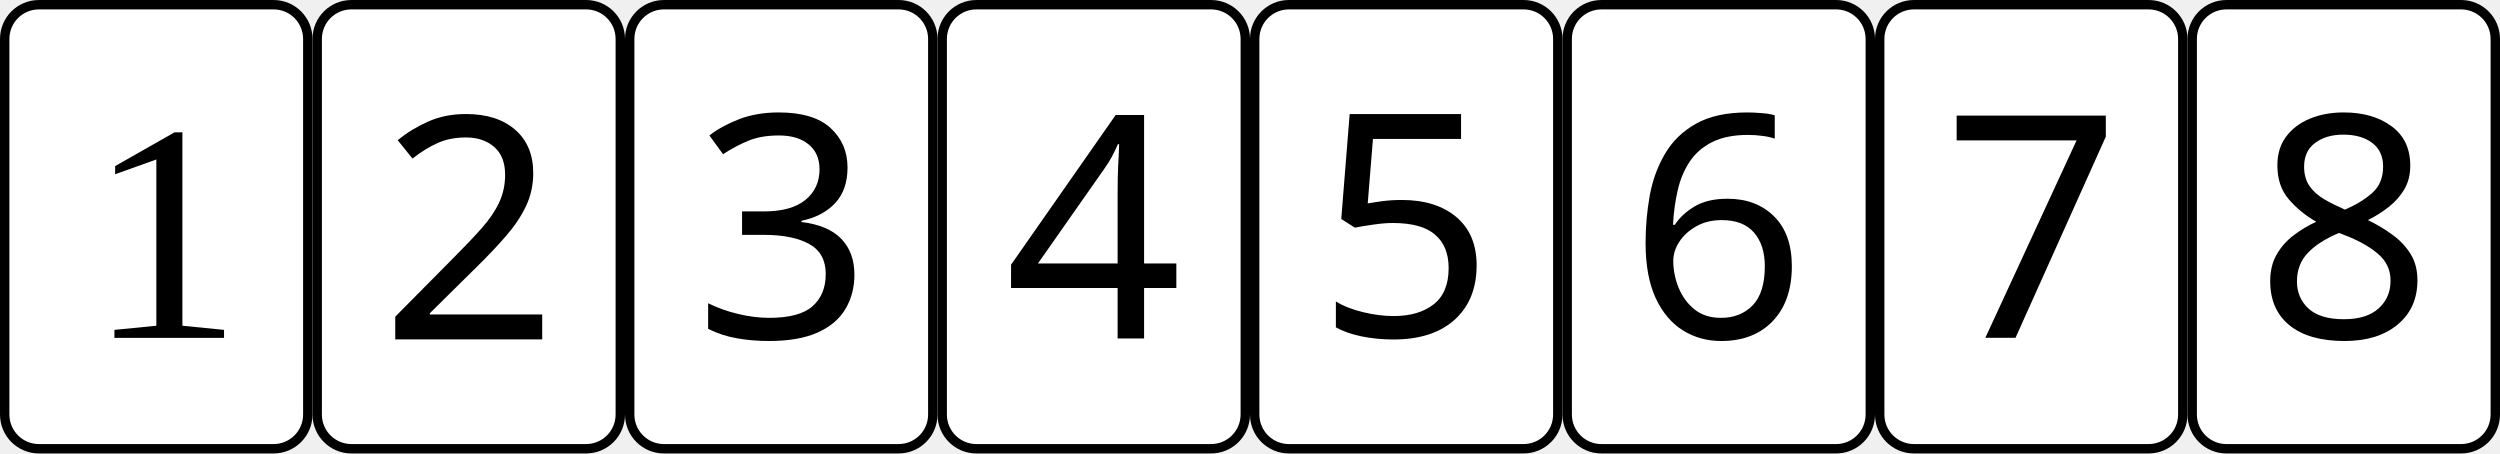
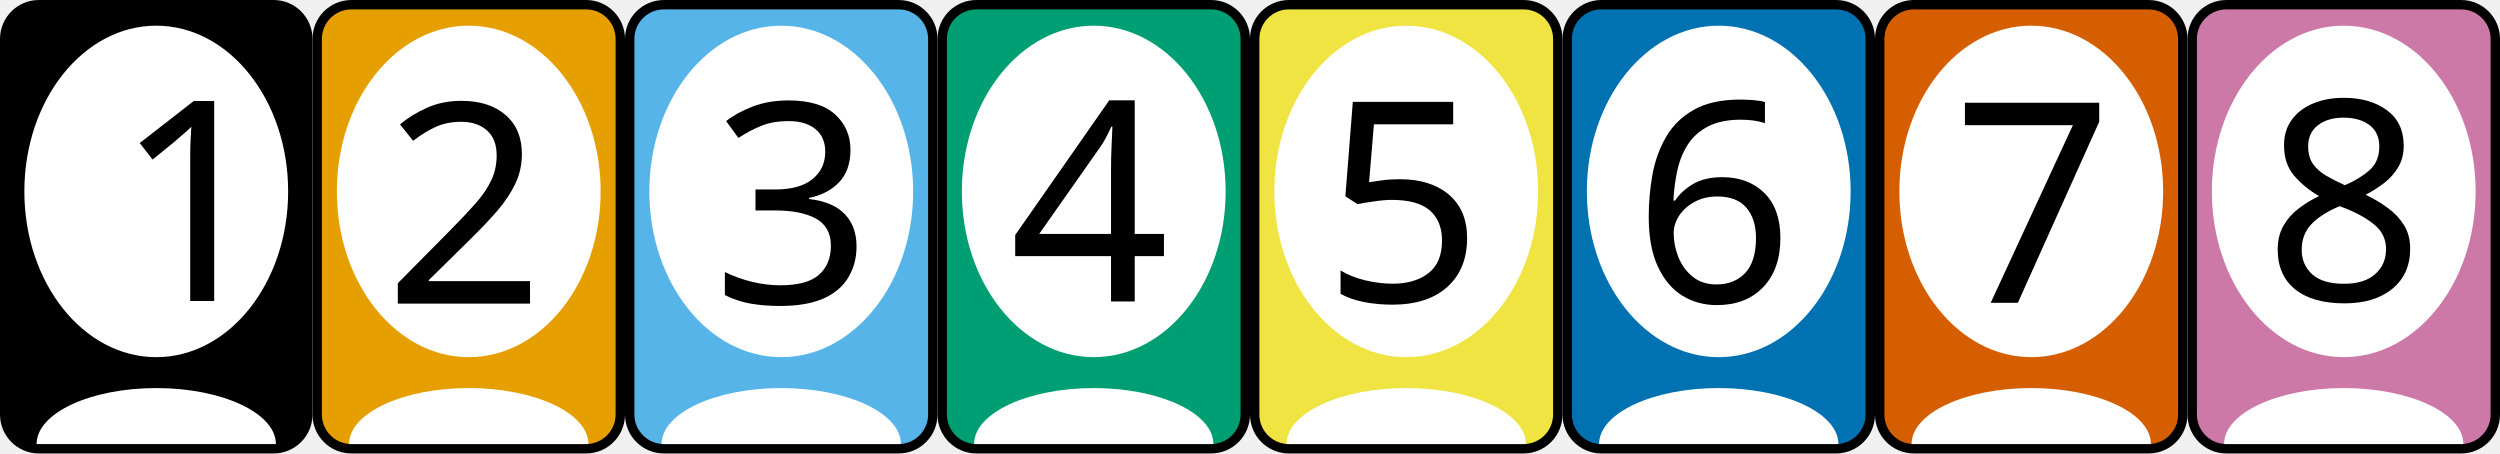
<svg xmlns="http://www.w3.org/2000/svg" width="283.356mm" height="51.396mm" viewBox="0 0 283.356 51.396" version="1.1" id="svg1">
  <defs id="defs1" />
  <g id="layer1" transform="translate(-8.264051,-35.79514)">
-     <g id="g8">
-       <rect style="fill:#ffffff;fill-opacity:1;stroke:#000000;stroke-width:1.065;stroke-linejoin:round;stroke-dasharray:none;stroke-opacity:1" id="rect1" width="34.354" height="50.331" x="8.797" y="36.328" ry="3.879" />
-       <text xml:space="preserve" style="font-size:35.278px;fill:#000000;fill-opacity:1;stroke:none;stroke-width:1.065;stroke-linejoin:round;stroke-dasharray:none;stroke-opacity:1" x="18.142" y="74.087" id="text1">
-         <tspan id="tspan1" style="font-size:35.278px;fill:#000000;fill-opacity:1;stroke:none;stroke-width:1.065" x="18.142" y="74.087">1</tspan>
-       </text>
-     </g>
-     <g id="g9" transform="translate(-3.968749)">
-       <rect style="fill:#ffffff;fill-opacity:1;stroke:#000000;stroke-width:1.065;stroke-linejoin:round;stroke-dasharray:none;stroke-opacity:1" id="rect1-3" width="34.354" height="50.331" x="48.185" y="36.328" ry="3.879" />
-       <text xml:space="preserve" style="font-style:normal;font-variant:normal;font-weight:normal;font-stretch:normal;font-size:35.278px;font-family:sans-serif;-inkscape-font-specification:'sans-serif, Normal';font-variant-ligatures:normal;font-variant-caps:normal;font-variant-numeric:normal;font-variant-east-asian:normal;fill:#000000;fill-opacity:1;stroke:none;stroke-width:1.065;stroke-linejoin:round;stroke-dasharray:none;stroke-opacity:1" x="55.343" y="74.264" id="text1-5">
-         <tspan id="tspan2" x="55.343" y="74.264">2</tspan>
-       </text>
-     </g>
-     <g id="g11" transform="translate(-11.90626)">
-       <rect style="fill:#ffffff;fill-opacity:1;stroke:#000000;stroke-width:1.065;stroke-linejoin:round;stroke-dasharray:none;stroke-opacity:1" id="rect1-0" width="34.354" height="50.331" x="126.961" y="36.328" ry="3.879" />
-       <text xml:space="preserve" style="font-style:normal;font-variant:normal;font-weight:normal;font-stretch:normal;font-size:35.278px;font-family:sans-serif;-inkscape-font-specification:'sans-serif, Normal';font-variant-ligatures:normal;font-variant-caps:normal;font-variant-numeric:normal;font-variant-east-asian:normal;fill:#000000;fill-opacity:1;stroke:none;stroke-width:1.065;stroke-linejoin:round;stroke-dasharray:none;stroke-opacity:1" x="134.031" y="74.158" id="text1-9">
-         <tspan id="tspan4" x="134.031" y="74.158">4</tspan>
-       </text>
-     </g>
-     <g id="g12" transform="translate(-15.875)">
-       <rect style="fill:#ffffff;fill-opacity:1;stroke:#000000;stroke-width:1.065;stroke-linejoin:round;stroke-dasharray:none;stroke-opacity:1" id="rect1-1" width="34.354" height="50.331" x="166.349" y="36.328" ry="3.879" />
-       <text xml:space="preserve" style="font-style:normal;font-variant:normal;font-weight:normal;font-stretch:normal;font-size:35.278px;font-family:sans-serif;-inkscape-font-specification:'sans-serif, Normal';font-variant-ligatures:normal;font-variant-caps:normal;font-variant-numeric:normal;font-variant-east-asian:normal;fill:#000000;fill-opacity:1;stroke:none;stroke-width:1.065;stroke-linejoin:round;stroke-dasharray:none;stroke-opacity:1" x="173.331" y="73.911" id="text1-8">
-         <tspan id="tspan5" x="173.331" y="73.911">5</tspan>
-       </text>
-     </g>
-     <g id="g13" transform="translate(-19.84375)">
-       <rect style="fill:#ffffff;fill-opacity:1;stroke:#000000;stroke-width:1.065;stroke-linejoin:round;stroke-dasharray:none;stroke-opacity:1" id="rect1-7" width="34.354" height="50.331" x="205.738" y="36.328" ry="3.879" />
-       <text xml:space="preserve" style="font-style:normal;font-variant:normal;font-weight:normal;font-stretch:normal;font-size:35.278px;font-family:sans-serif;-inkscape-font-specification:'sans-serif, Normal';font-variant-ligatures:normal;font-variant-caps:normal;font-variant-numeric:normal;font-variant-east-asian:normal;fill:#000000;fill-opacity:1;stroke:none;stroke-width:1.065;stroke-linejoin:round;stroke-dasharray:none;stroke-opacity:1" x="212.684" y="74.087" id="text1-59">
-         <tspan id="tspan6" x="212.684" y="74.087">6</tspan>
-       </text>
-     </g>
-     <g id="g14" transform="translate(-23.8125)">
-       <rect style="fill:#ffffff;fill-opacity:1;stroke:#000000;stroke-width:1.065;stroke-linejoin:round;stroke-dasharray:none;stroke-opacity:1" id="rect1-12" width="34.354" height="50.331" x="245.126" y="36.328" ry="3.879" />
-       <text xml:space="preserve" style="font-style:normal;font-variant:normal;font-weight:normal;font-stretch:normal;font-size:35.278px;font-family:sans-serif;-inkscape-font-specification:'sans-serif, Normal';font-variant-ligatures:normal;font-variant-caps:normal;font-variant-numeric:normal;font-variant-east-asian:normal;fill:#000000;fill-opacity:1;stroke:none;stroke-width:1.065;stroke-linejoin:round;stroke-dasharray:none;stroke-opacity:1" x="252.302" y="74.087" id="text1-93">
-         <tspan id="tspan7" x="252.302" y="74.087">7</tspan>
-       </text>
-     </g>
-     <g id="g15" transform="translate(-27.78124)">
-       <rect style="fill:#ffffff;fill-opacity:1;stroke:#000000;stroke-width:1.065;stroke-linejoin:round;stroke-dasharray:none;stroke-opacity:1" id="rect1-5" width="34.354" height="50.331" x="284.514" y="36.328" ry="3.879" />
-       <text xml:space="preserve" style="font-style:normal;font-variant:normal;font-weight:normal;font-stretch:normal;font-size:35.278px;font-family:sans-serif;-inkscape-font-specification:'sans-serif, Normal';font-variant-ligatures:normal;font-variant-caps:normal;font-variant-numeric:normal;font-variant-east-asian:normal;fill:#000000;fill-opacity:1;stroke:none;stroke-width:1.065;stroke-linejoin:round;stroke-dasharray:none;stroke-opacity:1" x="291.62" y="74.087" id="text1-0">
-         <tspan id="tspan8" x="291.62" y="74.087">8</tspan>
-       </text>
-     </g>
-     <g id="g10" transform="translate(-7.937501)">
-       <rect style="fill:#ffffff;fill-opacity:1;stroke:#000000;stroke-width:1.065;stroke-linejoin:round;stroke-dasharray:none;stroke-opacity:1" id="rect1-06" width="34.354" height="50.331" x="87.573" y="36.328" ry="3.879" />
-       <text xml:space="preserve" style="font-style:normal;font-variant:normal;font-weight:normal;font-stretch:normal;font-size:35.278px;font-family:sans-serif;-inkscape-font-specification:'sans-serif, Normal';font-variant-ligatures:normal;font-variant-caps:normal;font-variant-numeric:normal;font-variant-east-asian:normal;fill:#000000;fill-opacity:1;stroke:none;stroke-width:1.065;stroke-linejoin:round;stroke-dasharray:none;stroke-opacity:1" x="94.872" y="74.087" id="text1-1">
-         <tspan id="tspan3" x="94.872" y="74.087">3</tspan>
-       </text>
-     </g>
+     <rect style="fill:#000000;fill-opacity:1;stroke:#000000;stroke-width:1.065;stroke-linejoin:round;stroke-dasharray:none;stroke-opacity:1" id="rect1" width="34.354" height="50.331" x="8.797" y="36.328" ry="3.879" />
+     <rect style="fill:#e69f00;fill-opacity:1;stroke:#000000;stroke-width:1.065;stroke-linejoin:round;stroke-dasharray:none;stroke-opacity:1" id="rect1-3" width="34.354" height="50.331" x="44.216" y="36.328" ry="3.879" />
+     <rect style="fill:#009e73;fill-opacity:1;stroke:#000000;stroke-width:1.065;stroke-linejoin:round;stroke-dasharray:none;stroke-opacity:1" id="rect1-0" width="34.354" height="50.331" x="115.055" y="36.328" ry="3.879" />
+     <rect style="fill:#f0e442;fill-opacity:1;stroke:#000000;stroke-width:1.065;stroke-linejoin:round;stroke-dasharray:none;stroke-opacity:1" id="rect1-1" width="34.354" height="50.331" x="150.474" y="36.328" ry="3.879" />
+     <rect style="fill:#0072b2;fill-opacity:1;stroke:#000000;stroke-width:1.065;stroke-linejoin:round;stroke-dasharray:none;stroke-opacity:1" id="rect1-7" width="34.354" height="50.331" x="185.894" y="36.328" ry="3.879" />
+     <rect style="fill:#d55e00;fill-opacity:1;stroke:#000000;stroke-width:1.065;stroke-linejoin:round;stroke-dasharray:none;stroke-opacity:1" id="rect1-12" width="34.354" height="50.331" x="221.313" y="36.328" ry="3.879" />
+     <rect style="fill:#cc79a7;fill-opacity:1;stroke:#000000;stroke-width:1.065;stroke-linejoin:round;stroke-dasharray:none;stroke-opacity:1" id="rect1-5" width="34.354" height="50.331" x="256.733" y="36.328" ry="3.879" />
+     <rect style="fill:#56b4e9;fill-opacity:1;stroke:#000000;stroke-width:1.065;stroke-linejoin:round;stroke-dasharray:none;stroke-opacity:1" id="rect1-06" width="34.354" height="50.331" x="79.636" y="36.328" ry="3.879" />
+     <ellipse style="fill:#ffffff;fill-opacity:1;stroke:none;stroke-width:3.544;stroke-linejoin:bevel" id="path2" cx="273.91" cy="57.491" rx="14.949" ry="18.785" />
+     <ellipse style="fill:#ffffff;fill-opacity:1;stroke:none;stroke-width:3.544;stroke-linejoin:bevel" id="path2-6" cx="238.491" cy="57.491" rx="14.949" ry="18.785" />
+     <ellipse style="fill:#ffffff;fill-opacity:1;stroke:none;stroke-width:3.544;stroke-linejoin:bevel" id="path2-6-1" cx="203.071" cy="57.491" rx="14.949" ry="18.785" />
+     <ellipse style="fill:#ffffff;fill-opacity:1;stroke:none;stroke-width:3.544;stroke-linejoin:bevel" id="path2-6-2" cx="167.652" cy="57.491" rx="14.949" ry="18.785" />
+     <ellipse style="fill:#ffffff;fill-opacity:1;stroke:none;stroke-width:3.544;stroke-linejoin:bevel" id="path2-6-8" cx="132.232" cy="57.491" rx="14.949" ry="18.785" />
+     <ellipse style="fill:#ffffff;fill-opacity:1;stroke:none;stroke-width:3.544;stroke-linejoin:bevel" id="path2-6-3" cx="96.813" cy="57.491" rx="14.949" ry="18.785" />
+     <ellipse style="fill:#ffffff;fill-opacity:1;stroke:none;stroke-width:3.544;stroke-linejoin:bevel" id="path2-6-5" cx="61.393" cy="57.491" rx="14.949" ry="18.785" />
+     <ellipse style="fill:#ffffff;fill-opacity:1;stroke:none;stroke-width:3.544;stroke-linejoin:bevel" id="path2-6-0" cx="25.974" cy="57.491" rx="14.949" ry="18.785" />
+     <path style="fill:#ffffff;fill-opacity:1;stroke:none;stroke-width:2.713;stroke-linejoin:bevel" id="path3" d="m 47.83,86.129 a 13.563,6.35 0 0 1 13.563,-6.35 13.563,6.35 0 0 1 13.563,6.35 H 61.393 Z" />
+     <path style="fill:#ffffff;fill-opacity:1;stroke:none;stroke-width:2.713;stroke-linejoin:bevel" id="path3-8" d="m 12.411,86.129 a 13.563,6.35 0 0 1 13.563,-6.35 13.563,6.35 0 0 1 13.563,6.35 H 25.974 Z" />
+     <path style="fill:#ffffff;fill-opacity:1;stroke:none;stroke-width:2.713;stroke-linejoin:bevel" id="path3-84" d="m 83.25,86.129 a 13.563,6.35 0 0 1 13.563,-6.35 13.563,6.35 0 0 1 13.563,6.35 H 96.813 Z" />
+     <path style="fill:#ffffff;fill-opacity:1;stroke:none;stroke-width:2.713;stroke-linejoin:bevel" id="path3-5" d="m 118.669,86.129 a 13.563,6.35 0 0 1 13.563,-6.35 13.563,6.35 0 0 1 13.563,6.35 h -13.563 z" />
+     <path style="fill:#ffffff;fill-opacity:1;stroke:none;stroke-width:2.713;stroke-linejoin:bevel" id="path3-9" d="m 154.088,86.129 a 13.563,6.35 0 0 1 13.563,-6.35 13.563,6.35 0 0 1 13.563,6.35 H 167.652 Z" />
+     <path style="fill:#ffffff;fill-opacity:1;stroke:none;stroke-width:2.713;stroke-linejoin:bevel" id="path3-7" d="m 189.508,86.129 a 13.563,6.35 0 0 1 13.563,-6.35 13.563,6.35 0 0 1 13.563,6.35 h -13.563 z" />
+     <path style="fill:#ffffff;fill-opacity:1;stroke:none;stroke-width:2.713;stroke-linejoin:bevel" id="path3-3" d="m 224.927,86.129 a 13.563,6.35 0 0 1 13.563,-6.35 13.563,6.35 0 0 1 13.563,6.35 h -13.563 z" />
+     <path style="fill:#ffffff;fill-opacity:1;stroke:none;stroke-width:2.713;stroke-linejoin:bevel" id="path3-34" d="m 260.347,86.129 a 13.563,6.35 0 0 1 13.563,-6.35 13.563,6.35 0 0 1 13.563,6.35 h -13.563 z" />
+   </g>
+   <g id="layer3">
+     <text xml:space="preserve" style="font-style:normal;font-variant:normal;font-weight:normal;font-stretch:normal;font-size:31.75px;font-family:'Knuckle Down';-inkscape-font-specification:'Knuckle Down, Normal';font-variant-ligatures:normal;font-variant-caps:normal;font-variant-numeric:normal;font-variant-east-asian:normal;fill:#000000;fill-opacity:1;stroke:none;stroke-width:1.065;stroke-linejoin:round;stroke-dasharray:none;stroke-opacity:1" x="13.011" y="34.118" id="text1">
+       <tspan id="tspan1" style="font-style:normal;font-variant:normal;font-weight:normal;font-stretch:normal;font-size:31.75px;font-family:'Knuckle Down';-inkscape-font-specification:'Knuckle Down, Normal';font-variant-ligatures:normal;font-variant-caps:normal;font-variant-numeric:normal;font-variant-east-asian:normal;fill:#000000;fill-opacity:1;stroke:none;stroke-width:1.065" x="13.011" y="34.118">1</tspan>
+     </text>
+     <text xml:space="preserve" style="font-style:normal;font-variant:normal;font-weight:normal;font-stretch:normal;font-size:31.75px;font-family:'Knuckle Down';-inkscape-font-specification:'Knuckle Down, Normal';font-variant-ligatures:normal;font-variant-caps:normal;font-variant-numeric:normal;font-variant-east-asian:normal;fill:#000000;fill-opacity:1;stroke:none;stroke-width:1.065;stroke-linejoin:round;stroke-dasharray:none;stroke-opacity:1" x="43.557" y="34.415" id="text1-5">
+       <tspan id="tspan2" x="43.557" y="34.415">2</tspan>
+     </text>
+     <text xml:space="preserve" style="font-style:normal;font-variant:normal;font-weight:normal;font-stretch:normal;font-size:31.75px;font-family:'Knuckle Down';-inkscape-font-specification:'Knuckle Down, Normal';font-variant-ligatures:normal;font-variant-caps:normal;font-variant-numeric:normal;font-variant-east-asian:normal;fill:#000000;fill-opacity:1;stroke:none;stroke-width:1.065;stroke-linejoin:round;stroke-dasharray:none;stroke-opacity:1" x="114.396" y="34.168" id="text1-9">
+       <tspan id="tspan4" x="114.396" y="34.168">4</tspan>
+     </text>
+     <text xml:space="preserve" style="font-style:normal;font-variant:normal;font-weight:normal;font-stretch:normal;font-size:31.75px;font-family:'Knuckle Down';-inkscape-font-specification:'Knuckle Down, Normal';font-variant-ligatures:normal;font-variant-caps:normal;font-variant-numeric:normal;font-variant-east-asian:normal;fill:#000000;fill-opacity:1;stroke:none;stroke-width:1.065;stroke-linejoin:round;stroke-dasharray:none;stroke-opacity:1" x="149.942" y="34.217" id="text1-8">
+       <tspan id="tspan5" x="149.942" y="34.217">5</tspan>
+     </text>
+     <text xml:space="preserve" style="font-style:normal;font-variant:normal;font-weight:normal;font-stretch:normal;font-size:31.75px;font-family:'Knuckle Down';-inkscape-font-specification:'Knuckle Down, Normal';font-variant-ligatures:normal;font-variant-caps:normal;font-variant-numeric:normal;font-variant-east-asian:normal;fill:#000000;fill-opacity:1;stroke:none;stroke-width:1.065;stroke-linejoin:round;stroke-dasharray:none;stroke-opacity:1" x="185.123" y="34.267" id="text1-59">
+       <tspan id="tspan6" x="185.123" y="34.267">6</tspan>
+     </text>
+     <text xml:space="preserve" style="font-style:normal;font-variant:normal;font-weight:normal;font-stretch:normal;font-size:31.75px;font-family:'Knuckle Down';-inkscape-font-specification:'Knuckle Down, Normal';font-variant-ligatures:normal;font-variant-caps:normal;font-variant-numeric:normal;font-variant-east-asian:normal;fill:#000000;fill-opacity:1;stroke:none;stroke-width:1.065;stroke-linejoin:round;stroke-dasharray:none;stroke-opacity:1" x="221.321" y="34.316" id="text1-93">
+       <tspan id="tspan7" x="221.321" y="34.316">7</tspan>
+     </text>
+     <text xml:space="preserve" style="font-style:normal;font-variant:normal;font-weight:normal;font-stretch:normal;font-size:31.75px;font-family:'Knuckle Down';-inkscape-font-specification:'Knuckle Down, Normal';font-variant-ligatures:normal;font-variant-caps:normal;font-variant-numeric:normal;font-variant-east-asian:normal;fill:#000000;fill-opacity:1;stroke:none;stroke-width:1.065;stroke-linejoin:round;stroke-dasharray:none;stroke-opacity:1" x="256.597" y="34.069" id="text1-0">
+       <tspan id="tspan8" x="256.597" y="34.069">8</tspan>
+     </text>
+     <text xml:space="preserve" style="font-style:normal;font-variant:normal;font-weight:normal;font-stretch:normal;font-size:31.75px;font-family:'Knuckle Down';-inkscape-font-specification:'Knuckle Down, Normal';font-variant-ligatures:normal;font-variant-caps:normal;font-variant-numeric:normal;font-variant-east-asian:normal;fill:#000000;fill-opacity:1;stroke:none;stroke-width:1.065;stroke-linejoin:round;stroke-dasharray:none;stroke-opacity:1" x="80.738" y="34.366" id="text1-1">
+       <tspan id="tspan3" x="80.738" y="34.366">3</tspan>
+     </text>
  </g>
</svg>
